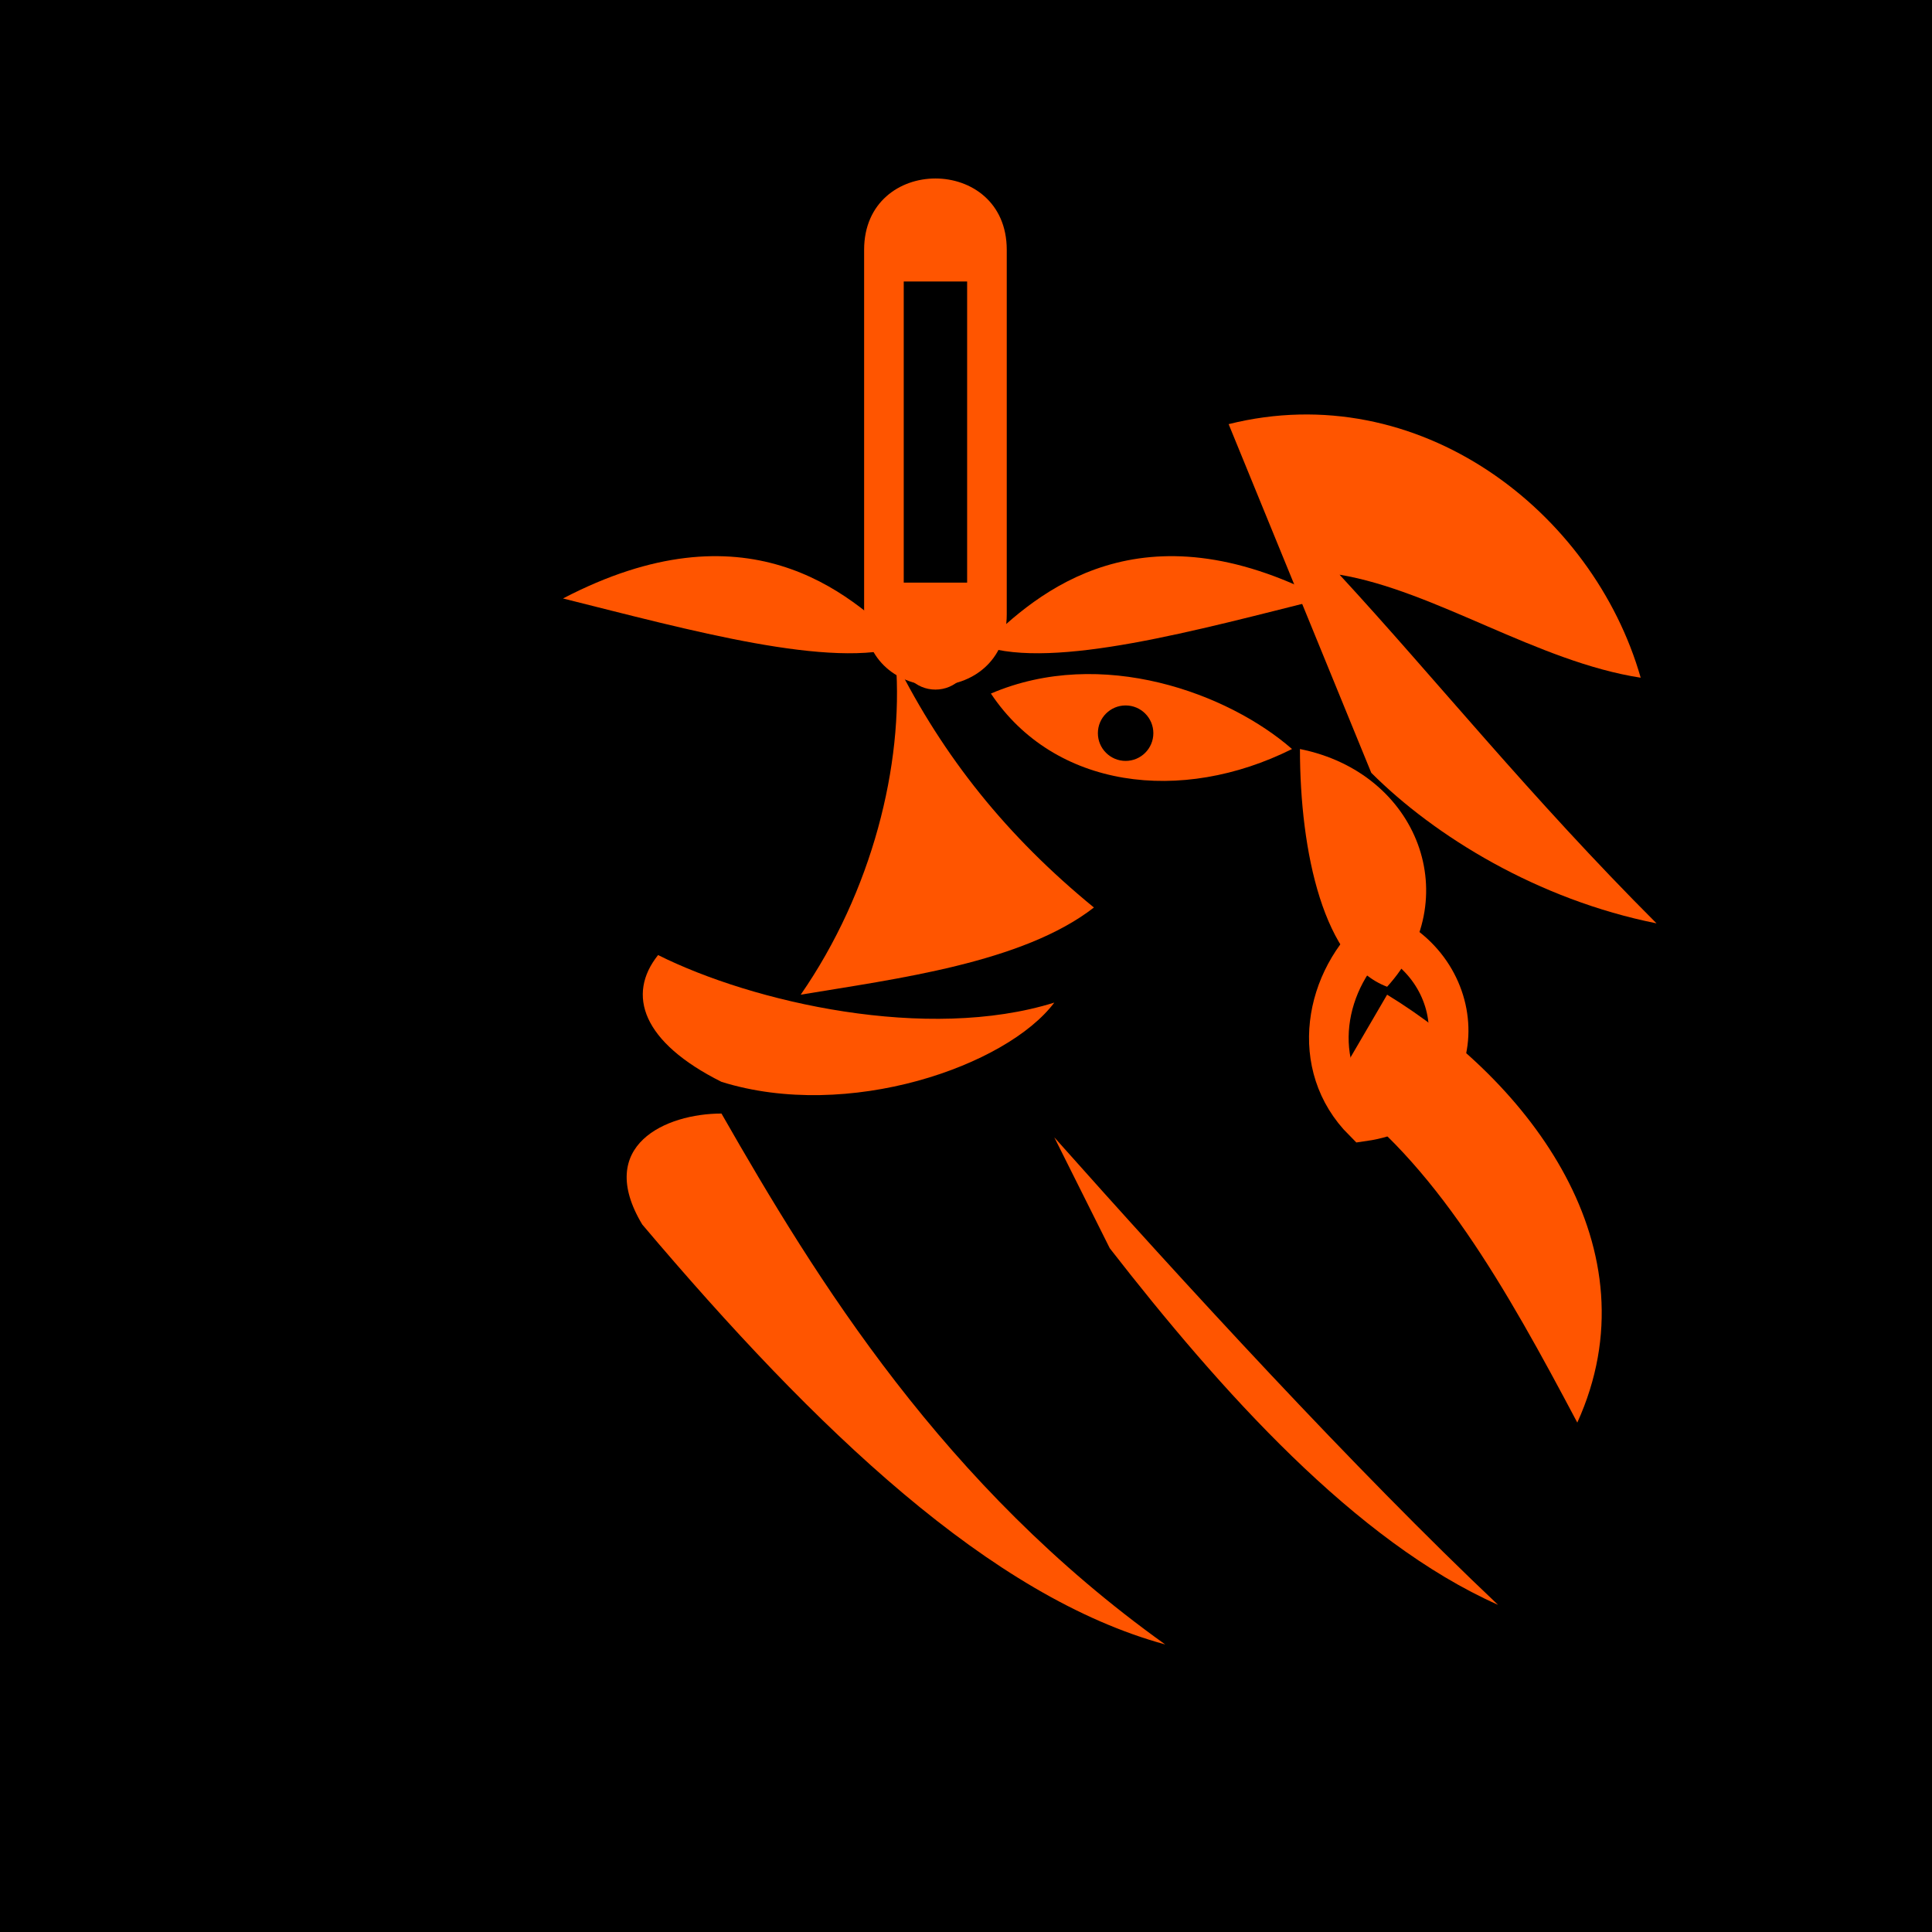
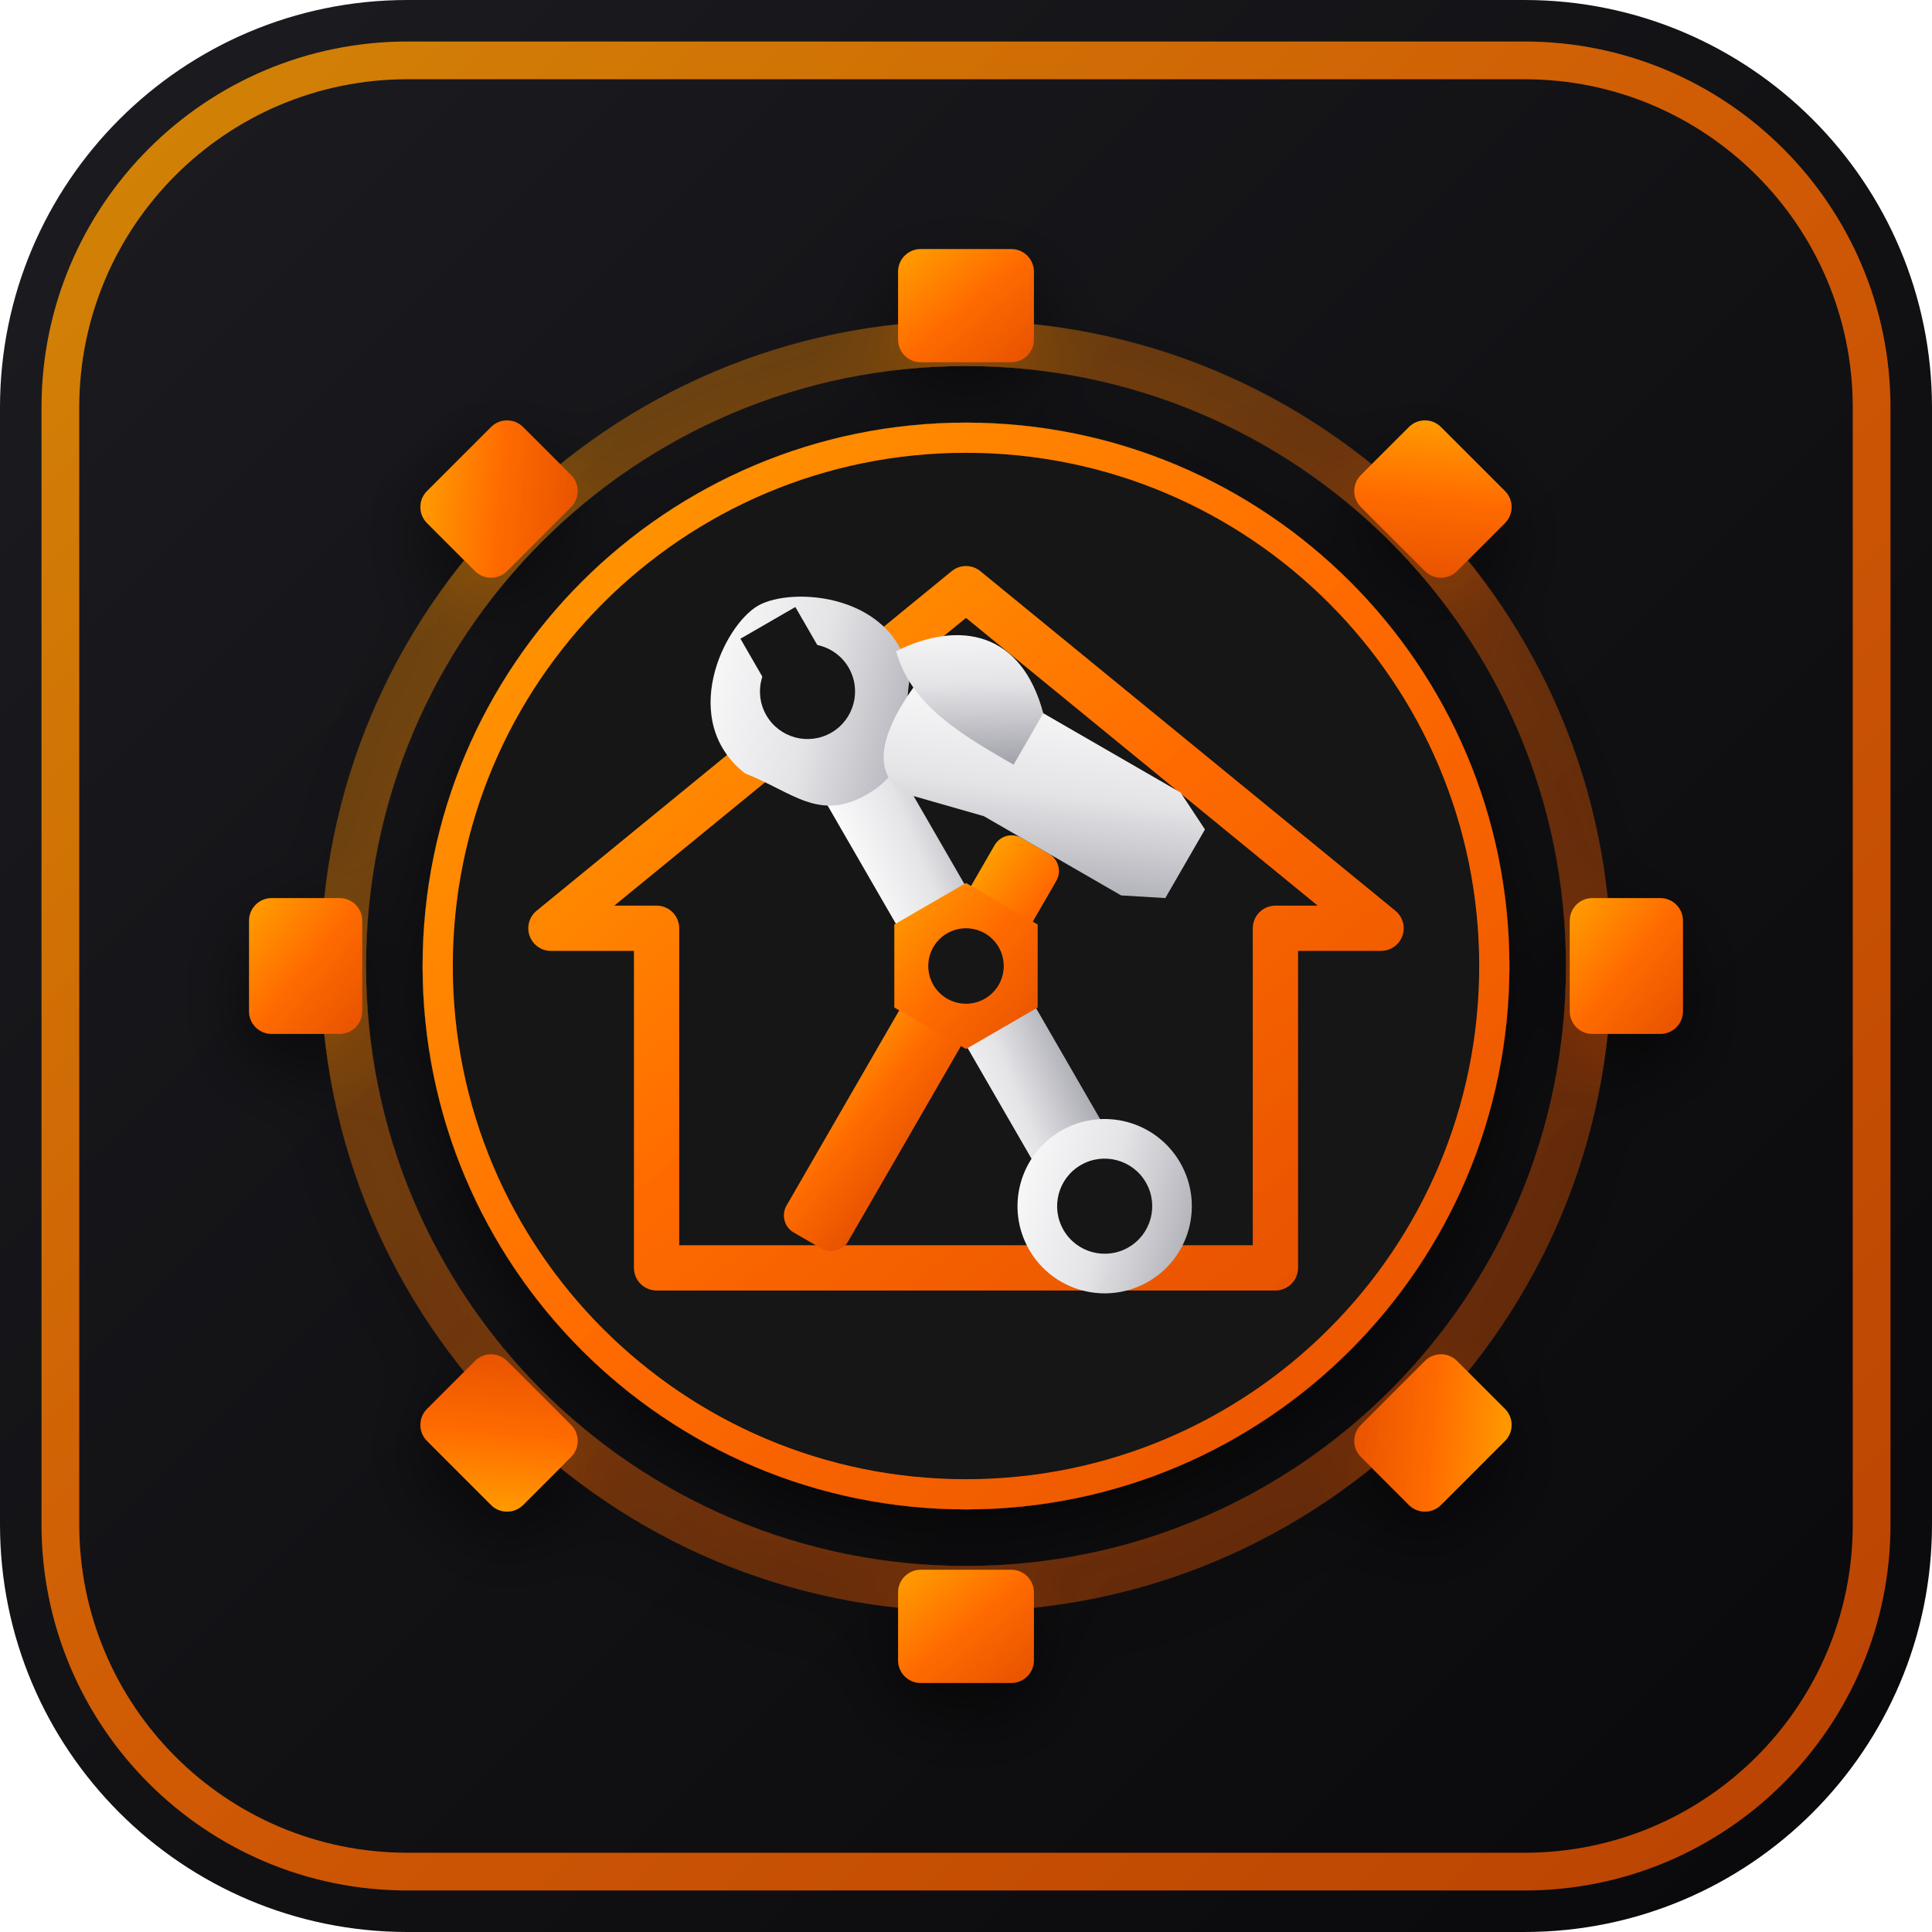
<svg xmlns="http://www.w3.org/2000/svg" viewBox="0 0 512 512" width="100%" height="100%">
-   <rect width="512" height="512" fill="#000000" />
-   <g transform="translate(40, 20) scale(2.1)">
-     <g fill="#FF5500">
-       <path d="M 90 22 C 90 10 108 10 108 22 L 108 68 C 108 80 90 80 90 68 Z" />
-       <path d="M 95 26 L 103 26 L 103 64 L 95 64 Z" fill="#000000" />
-       <circle cx="99" cy="73" r="4.5" fill="#FF5500" />
-       <path d="M 52 66 C 75 54 88 65 95 72 C 86 75 68 70 52 66 Z" />
-       <path d="M 148 66 C 125 54 112 65 105 72 C 114 75 132 70 148 66 Z" />
-       <path d="M 106 78 C 120 72 136 78 144 85 C 130 92 114 90 106 78 Z" />
-       <circle cx="123" cy="83" r="3.5" fill="#000000" />
-       <path d="M 94 74 C 95 87 91 103 82 116 C 94 114 110 112 119 105 C 108 96 100 86 94 74 Z" />
-       <path d="M 64 111 C 76 117 98 122 114 117 C 108 125 88 132 72 127 C 62 122 60 116 64 111 Z" />
-       <path d="M 145 85 C 160 88 166 104 156 115 C 148 112 145 98 145 85 Z" />
-       <path d="M 155 108 C 167 113 167 130 153 132 C 146 125 148 114 155 108 Z" fill="none" stroke="#FF5500" stroke-width="5" />
-       <path d="M 136 44 C 160 38 182 55 188 76 C 175 74 162 65 150 63 C 162 76 174 91 190 107 C 175 104 162 96 154 88 Z" />
-       <path d="M 156 116 C 174 127 190 148 180 170 C 171 153 162 137 149 128 Z" />
-       <path d="M 72 131 C 84 152 100 178 128 198 C 106 192 84 171 62 145 C 56 135 65 131 72 131 Z" />
-       <path d="M 114 134 C 130 152 152 176 170 193 C 152 185 135 166 121 148 Z" />
+   <defs>
+     <linearGradient id="bgGrad" x1="0%" y1="0%" x2="100%" y2="100%">
+       <stop offset="0%" stop-color="#1C1C21" />
+       <stop offset="50%" stop-color="#121215" />
+       <stop offset="100%" stop-color="#09090B" />
+     </linearGradient>
+     <linearGradient id="orangeGrad" x1="0%" y1="0%" x2="100%" y2="100%">
+       <stop offset="0%" stop-color="#FFA000" />
+       <stop offset="50%" stop-color="#FF6B00" />
+       <stop offset="100%" stop-color="#E65100" />
+     </linearGradient>
+     <linearGradient id="silverGrad" x1="0%" y1="0%" x2="100%" y2="100%">
+       <stop offset="0%" stop-color="#FFFFFF" />
+       <stop offset="50%" stop-color="#E4E4E7" />
+       <stop offset="100%" stop-color="#A1A1AA" />
+     </linearGradient>
+     <filter id="shadow" x="-20%" y="-20%" width="140%" height="140%">
+       <feDropShadow dx="0" dy="8" stdDeviation="10" flood-color="#000000" flood-opacity="0.6" />
+     </filter>
+   </defs>
+   <rect width="512" height="512" rx="108" fill="url(#bgGrad)" />
+   <rect x="16" y="16" width="480" height="480" rx="92" fill="none" stroke="url(#orangeGrad)" stroke-width="10" stroke-opacity="0.8" />
+   <g filter="url(#shadow)" transform="translate(256, 256)">
+     <g fill="url(#orangeGrad)">
+       <circle r="165" fill="none" stroke="url(#orangeGrad)" stroke-width="12" opacity="0.35" />
+       <rect x="-18" y="-190" width="36" height="30" rx="6" />
+       <rect x="-18" y="160" width="36" height="30" rx="6" />
+       <rect x="-190" y="-18" width="30" height="36" rx="6" />
+       <rect x="160" y="-18" width="30" height="36" rx="6" />
+       <rect x="-18" y="-190" width="36" height="30" rx="6" transform="rotate(45)" />
+       <rect x="-18" y="-190" width="36" height="30" rx="6" transform="rotate(135)" />
+       <rect x="-18" y="-190" width="36" height="30" rx="6" transform="rotate(225)" />
+       <rect x="-18" y="-190" width="36" height="30" rx="6" transform="rotate(315)" />
    </g>
+     <circle r="140" fill="#121215" stroke="url(#orangeGrad)" stroke-width="8" />
+     <path d="M 0 -100 L 110 -10 L 82 -10 L 82 80 L -82 80 L -82 -10 L -110 -10 Z" fill="none" stroke="url(#orangeGrad)" stroke-width="12" stroke-linejoin="round" />
+     <g transform="rotate(-30) scale(1.05)">
+       <rect x="-10" y="-75" width="20" height="145" rx="6" fill="url(#silverGrad)" />
+       <path d="M -24 -70 C -32 -90 -10 -105 0 -105 C 10 -105 32 -90 24 -70 C 16 -60 14 -50 0 -50 C -14 -50 -16 -60 -24 -70 Z" fill="url(#silverGrad)" />
+       <circle cx="0" cy="-80" r="12" fill="#121215" />
+       <rect x="-8" y="-100" width="16" height="25" fill="#121215" />
+       <circle cx="0" cy="70" r="22" fill="url(#silverGrad)" />
+       <circle cx="0" cy="70" r="12" fill="#121215" />
+     </g>
+     <g transform="rotate(30) scale(1.05)">
+       <rect x="-9" y="-35" width="18" height="115" rx="5" fill="url(#orangeGrad)" />
+       <path d="M -45 -65 L 25 -65 L 35 -60 L 35 -40 L 25 -35 L -15 -35 L -35 -30 C -45 -30 -50 -40 -45 -65 Z" fill="url(#silverGrad)" />
+       <path d="M -15 -65 C -30 -80 -45 -75 -55 -60 C -45 -50 -30 -50 -15 -50 Z" fill="url(#silverGrad)" />
+     </g>
+     <polygon points="0,-22 19,-11 19,11 0,22 -19,11 -19,-11" fill="url(#orangeGrad)" />
+     <circle cx="0" cy="0" r="10" fill="#121215" />
  </g>
</svg>
